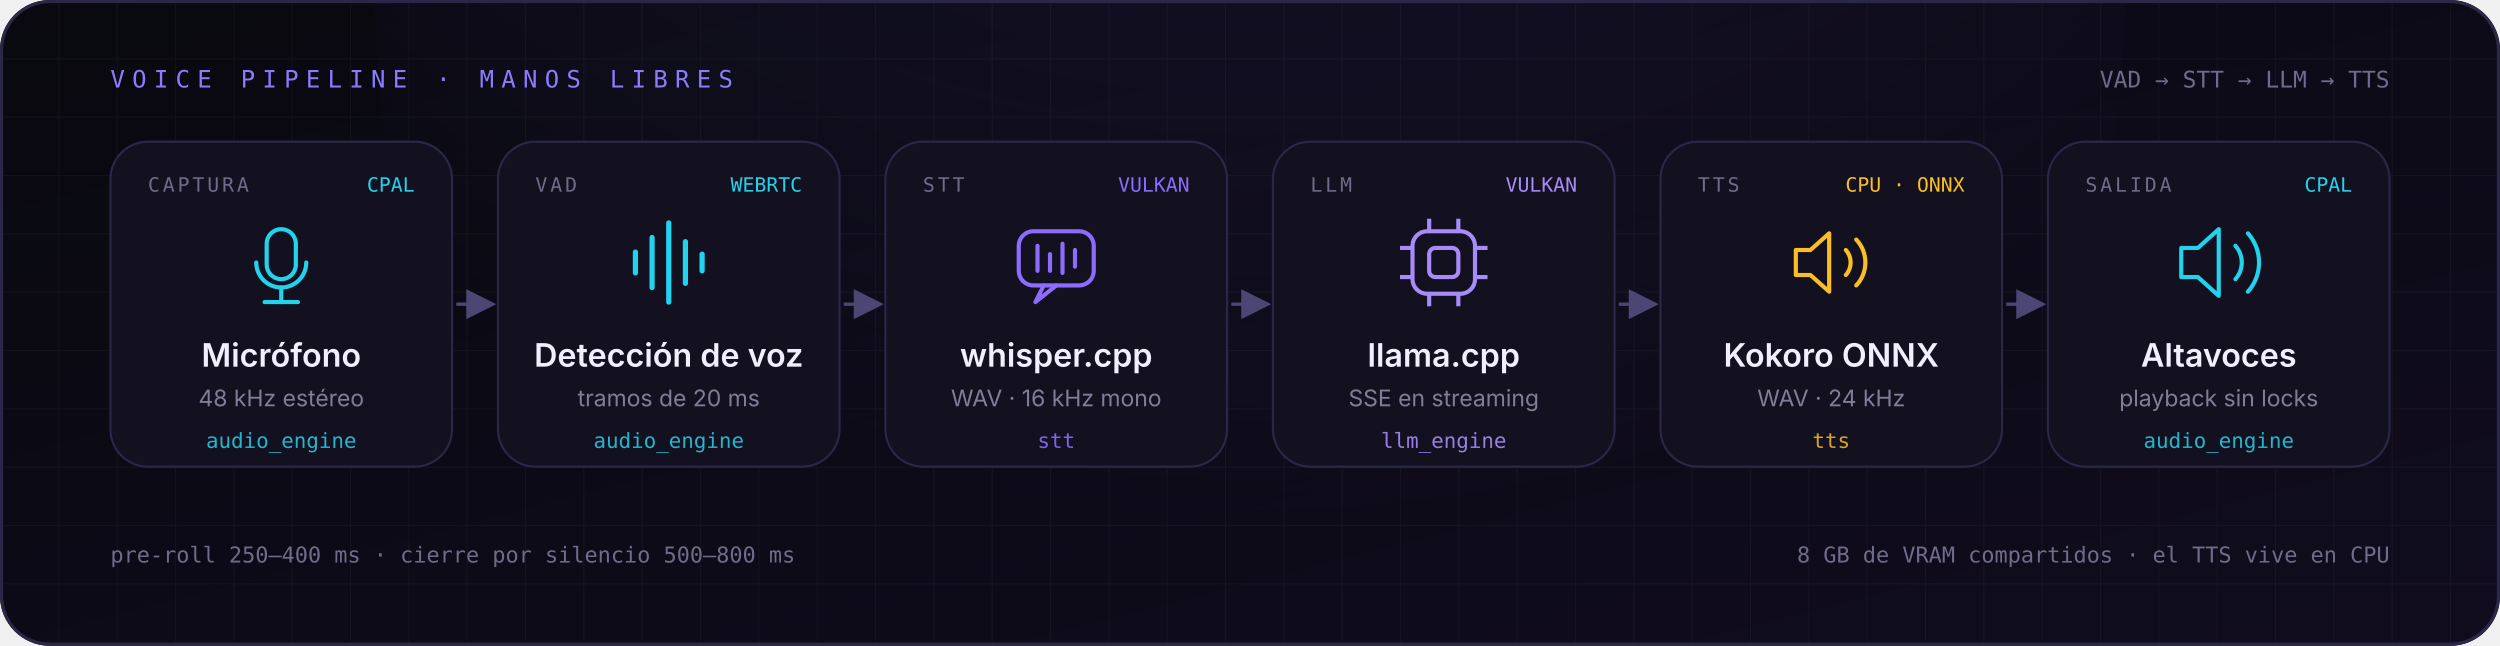
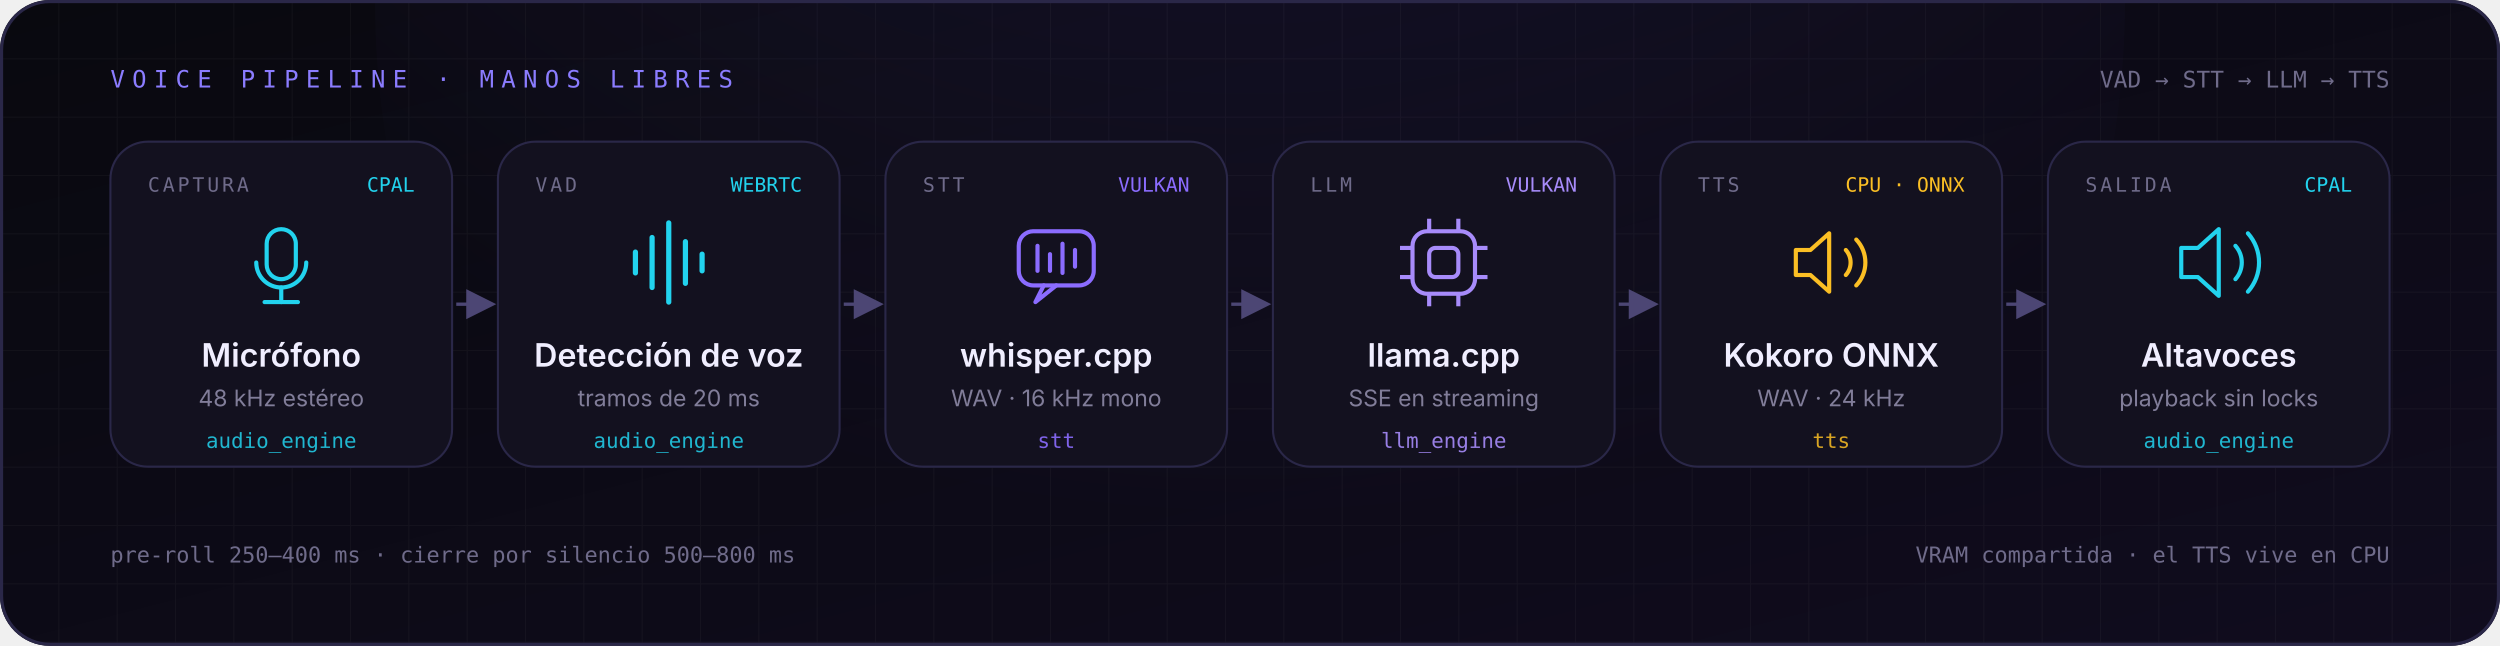
<svg xmlns="http://www.w3.org/2000/svg" viewBox="0 0 1200 310" width="1200" height="310" role="img" aria-label="Pipeline de voz de LocalForge: micrófono, VAD, whisper.cpp, llama.cpp, Kokoro y altavoces">
  <defs>
    <linearGradient id="bg" x1="0" y1="0" x2="1" y2="1">
      <stop offset="0" stop-color="#09090f" />
      <stop offset="1" stop-color="#100c1e" />
    </linearGradient>
    <radialGradient id="glow" cx="0.5" cy="0" r="0.8">
      <stop offset="0" stop-color="#7c5cff" stop-opacity="0.16" />
      <stop offset="1" stop-color="#7c5cff" stop-opacity="0" />
    </radialGradient>
    <pattern id="grid" width="28" height="28" patternUnits="userSpaceOnUse">
      <path d="M28 0H0V28" fill="none" stroke="#ffffff" stroke-opacity="0.035" stroke-width="1" />
    </pattern>
    <marker id="arrow" markerWidth="9" markerHeight="9" refX="7" refY="4.5" orient="auto">
      <path d="M0 0 L9 4.5 L0 9 Z" fill="#4c4674" />
    </marker>
    <clipPath id="frame">
      <rect width="1200" height="310" rx="24" />
    </clipPath>
  </defs>
  <g clip-path="url(#frame)">
    <rect width="1200" height="310" fill="url(#bg)" />
    <rect width="1200" height="310" fill="url(#grid)" />
    <circle cx="600" cy="0" r="420" fill="url(#glow)" />
    <text x="53" y="42" font-family="ui-monospace, 'SFMono-Regular', Menlo, Consolas, monospace" font-size="11.5" letter-spacing="3.5" fill="#8b7cff">VOICE PIPELINE · MANOS LIBRES</text>
    <text x="1147" y="42" text-anchor="end" font-family="ui-monospace, 'SFMono-Regular', Menlo, Consolas, monospace" font-size="11" fill="#6f6b8a">VAD → STT → LLM → TTS</text>
    <g stroke="#4c4674" stroke-width="1.6">
      <line x1="219" y1="146" x2="235" y2="146" marker-end="url(#arrow)" />
      <line x1="405" y1="146" x2="421" y2="146" marker-end="url(#arrow)" />
      <line x1="591" y1="146" x2="607" y2="146" marker-end="url(#arrow)" />
      <line x1="777" y1="146" x2="793" y2="146" marker-end="url(#arrow)" />
      <line x1="963" y1="146" x2="979" y2="146" marker-end="url(#arrow)" />
    </g>
    <g>
      <rect x="53" y="68" width="164" height="156" rx="18" fill="#13111f" stroke="#2a2748" />
      <text x="71" y="92" font-family="ui-monospace, 'SFMono-Regular', Menlo, Consolas, monospace" font-size="9.5" letter-spacing="1.4" fill="#6f6b8a">CAPTURA</text>
      <text x="199" y="92" text-anchor="end" font-family="ui-monospace, 'SFMono-Regular', Menlo, Consolas, monospace" font-size="9.5" fill="#22d3ee">CPAL</text>
      <g transform="translate(135 126)" stroke="#22d3ee" stroke-width="2" fill="none" stroke-linecap="round">
        <rect x="-7" y="-16" width="14" height="24" rx="7" />
        <path d="M-12 0a12 12 0 0 0 24 0" />
        <path d="M0 12v7" />
        <path d="M-8 19h16" />
      </g>
      <text x="135" y="176" text-anchor="middle" font-family="ui-sans-serif, system-ui, -apple-system, 'Segoe UI', sans-serif" font-size="15.5" font-weight="600" fill="#f0eeff">Micrófono</text>
      <text x="135" y="195" text-anchor="middle" font-family="ui-sans-serif, system-ui, -apple-system, 'Segoe UI', sans-serif" font-size="11" fill="#817d99">48 kHz estéreo</text>
      <text x="135" y="215" text-anchor="middle" font-family="ui-monospace, 'SFMono-Regular', Menlo, Consolas, monospace" font-size="10" fill="#22d3ee" fill-opacity="0.85">audio_engine</text>
    </g>
    <g>
      <rect x="239" y="68" width="164" height="156" rx="18" fill="#13111f" stroke="#2a2748" />
      <text x="257" y="92" font-family="ui-monospace, 'SFMono-Regular', Menlo, Consolas, monospace" font-size="9.5" letter-spacing="1.4" fill="#6f6b8a">VAD</text>
      <text x="385" y="92" text-anchor="end" font-family="ui-monospace, 'SFMono-Regular', Menlo, Consolas, monospace" font-size="9.5" fill="#22d3ee">WEBRTC</text>
      <g transform="translate(321 126)" stroke="#22d3ee" stroke-width="2.5" fill="none" stroke-linecap="round">
        <path d="M-16 -5v10" />
        <path d="M-8 -12v24" />
        <path d="M0 -19v38" />
        <path d="M8 -10v20" />
        <path d="M16 -4v8" />
      </g>
      <text x="321" y="176" text-anchor="middle" font-family="ui-sans-serif, system-ui, -apple-system, 'Segoe UI', sans-serif" font-size="15.5" font-weight="600" fill="#f0eeff">Detección de voz</text>
      <text x="321" y="195" text-anchor="middle" font-family="ui-sans-serif, system-ui, -apple-system, 'Segoe UI', sans-serif" font-size="11" fill="#817d99">tramos de 20 ms</text>
      <text x="321" y="215" text-anchor="middle" font-family="ui-monospace, 'SFMono-Regular', Menlo, Consolas, monospace" font-size="10" fill="#22d3ee" fill-opacity="0.85">audio_engine</text>
    </g>
    <g>
      <rect x="425" y="68" width="164" height="156" rx="18" fill="#13111f" stroke="#2a2748" />
      <text x="443" y="92" font-family="ui-monospace, 'SFMono-Regular', Menlo, Consolas, monospace" font-size="9.5" letter-spacing="1.4" fill="#6f6b8a">STT</text>
      <text x="571" y="92" text-anchor="end" font-family="ui-monospace, 'SFMono-Regular', Menlo, Consolas, monospace" font-size="9.5" fill="#8b6cff">VULKAN</text>
      <g transform="translate(507 126)" stroke="#8b6cff" stroke-width="2" fill="none" stroke-linecap="round" stroke-linejoin="round">
        <rect x="-18" y="-15" width="36" height="26" rx="7" />
        <path d="M-6 11l-4 8 10-8" />
        <path d="M-9 -8v12M-3 -4v8M3 -9v14M9 -6v8" />
      </g>
      <text x="507" y="176" text-anchor="middle" font-family="ui-sans-serif, system-ui, -apple-system, 'Segoe UI', sans-serif" font-size="15.5" font-weight="600" fill="#f0eeff">whisper.cpp</text>
      <text x="507" y="195" text-anchor="middle" font-family="ui-sans-serif, system-ui, -apple-system, 'Segoe UI', sans-serif" font-size="11" fill="#817d99">WAV · 16 kHz mono</text>
      <text x="507" y="215" text-anchor="middle" font-family="ui-monospace, 'SFMono-Regular', Menlo, Consolas, monospace" font-size="10" fill="#8b6cff" fill-opacity="0.9">stt</text>
    </g>
    <g>
      <rect x="611" y="68" width="164" height="156" rx="18" fill="#13111f" stroke="#2a2748" />
      <text x="629" y="92" font-family="ui-monospace, 'SFMono-Regular', Menlo, Consolas, monospace" font-size="9.5" letter-spacing="1.4" fill="#6f6b8a">LLM</text>
      <text x="757" y="92" text-anchor="end" font-family="ui-monospace, 'SFMono-Regular', Menlo, Consolas, monospace" font-size="9.5" fill="#a78bfa">VULKAN</text>
      <g transform="translate(693 126)" stroke="#a78bfa" stroke-width="2" fill="none" stroke-linejoin="round">
        <rect x="-15" y="-15" width="30" height="30" rx="7" />
        <rect x="-7" y="-7" width="14" height="14" rx="3" />
        <path d="M-15 -7h-6M-15 7h-6M15 -7h6M15 7h6M-7 -15v-6M7 -15v-6M-7 15v6M7 15v6" />
      </g>
      <text x="693" y="176" text-anchor="middle" font-family="ui-sans-serif, system-ui, -apple-system, 'Segoe UI', sans-serif" font-size="15.5" font-weight="600" fill="#f0eeff">llama.cpp</text>
      <text x="693" y="195" text-anchor="middle" font-family="ui-sans-serif, system-ui, -apple-system, 'Segoe UI', sans-serif" font-size="11" fill="#817d99">SSE en streaming</text>
      <text x="693" y="215" text-anchor="middle" font-family="ui-monospace, 'SFMono-Regular', Menlo, Consolas, monospace" font-size="10" fill="#a78bfa" fill-opacity="0.9">llm_engine</text>
    </g>
    <g>
      <rect x="797" y="68" width="164" height="156" rx="18" fill="#13111f" stroke="#2a2748" />
      <text x="815" y="92" font-family="ui-monospace, 'SFMono-Regular', Menlo, Consolas, monospace" font-size="9.5" letter-spacing="1.4" fill="#6f6b8a">TTS</text>
      <text x="943" y="92" text-anchor="end" font-family="ui-monospace, 'SFMono-Regular', Menlo, Consolas, monospace" font-size="9.5" fill="#fbbf24">CPU · ONNX</text>
      <g transform="translate(879 126)" stroke="#fbbf24" stroke-width="2" fill="none" stroke-linecap="round" stroke-linejoin="round">
        <path d="M-17 -6h7l9 -8v28l-9 -8h-7z" />
        <path d="M7 -6a9 9 0 0 1 0 12" />
        <path d="M12 -11a16 16 0 0 1 0 22" />
      </g>
      <text x="879" y="176" text-anchor="middle" font-family="ui-sans-serif, system-ui, -apple-system, 'Segoe UI', sans-serif" font-size="15.5" font-weight="600" fill="#f0eeff">Kokoro ONNX</text>
      <text x="879" y="195" text-anchor="middle" font-family="ui-sans-serif, system-ui, -apple-system, 'Segoe UI', sans-serif" font-size="11" fill="#817d99">WAV · 24 kHz</text>
      <text x="879" y="215" text-anchor="middle" font-family="ui-monospace, 'SFMono-Regular', Menlo, Consolas, monospace" font-size="10" fill="#fbbf24" fill-opacity="0.85">tts</text>
    </g>
    <g>
      <rect x="983" y="68" width="164" height="156" rx="18" fill="#13111f" stroke="#2a2748" />
      <text x="1001" y="92" font-family="ui-monospace, 'SFMono-Regular', Menlo, Consolas, monospace" font-size="9.5" letter-spacing="1.4" fill="#6f6b8a">SALIDA</text>
      <text x="1129" y="92" text-anchor="end" font-family="ui-monospace, 'SFMono-Regular', Menlo, Consolas, monospace" font-size="9.5" fill="#22d3ee">CPAL</text>
      <g transform="translate(1065 126)" stroke="#22d3ee" stroke-width="2" fill="none" stroke-linecap="round" stroke-linejoin="round">
        <path d="M-18 -7h8l10 -9v32l-10 -9h-8z" />
        <path d="M8 -8a12 12 0 0 1 0 16" />
        <path d="M14 -14a21 21 0 0 1 0 28" />
      </g>
      <text x="1065" y="176" text-anchor="middle" font-family="ui-sans-serif, system-ui, -apple-system, 'Segoe UI', sans-serif" font-size="15.5" font-weight="600" fill="#f0eeff">Altavoces</text>
      <text x="1065" y="195" text-anchor="middle" font-family="ui-sans-serif, system-ui, -apple-system, 'Segoe UI', sans-serif" font-size="11" fill="#817d99">playback sin locks</text>
      <text x="1065" y="215" text-anchor="middle" font-family="ui-monospace, 'SFMono-Regular', Menlo, Consolas, monospace" font-size="10" fill="#22d3ee" fill-opacity="0.85">audio_engine</text>
    </g>
    <text x="53" y="270" font-family="ui-monospace, 'SFMono-Regular', Menlo, Consolas, monospace" font-size="10.5" fill="#6f6b8a">pre-roll 250–400 ms · cierre por silencio 500–800 ms</text>
-     <text x="1147" y="270" text-anchor="end" font-family="ui-monospace, 'SFMono-Regular', Menlo, Consolas, monospace" font-size="10.5" fill="#6f6b8a">8 GB de VRAM compartidos · el TTS vive en CPU</text>
+     <text x="1147" y="270" text-anchor="end" font-family="ui-monospace, 'SFMono-Regular', Menlo, Consolas, monospace" font-size="10.5" fill="#6f6b8a">VRAM compartida · el TTS vive en CPU</text>
  </g>
  <rect x="0.75" y="0.75" width="1198.5" height="308.5" rx="23.25" fill="none" stroke="#2a2748" stroke-width="1.5" />
</svg>
